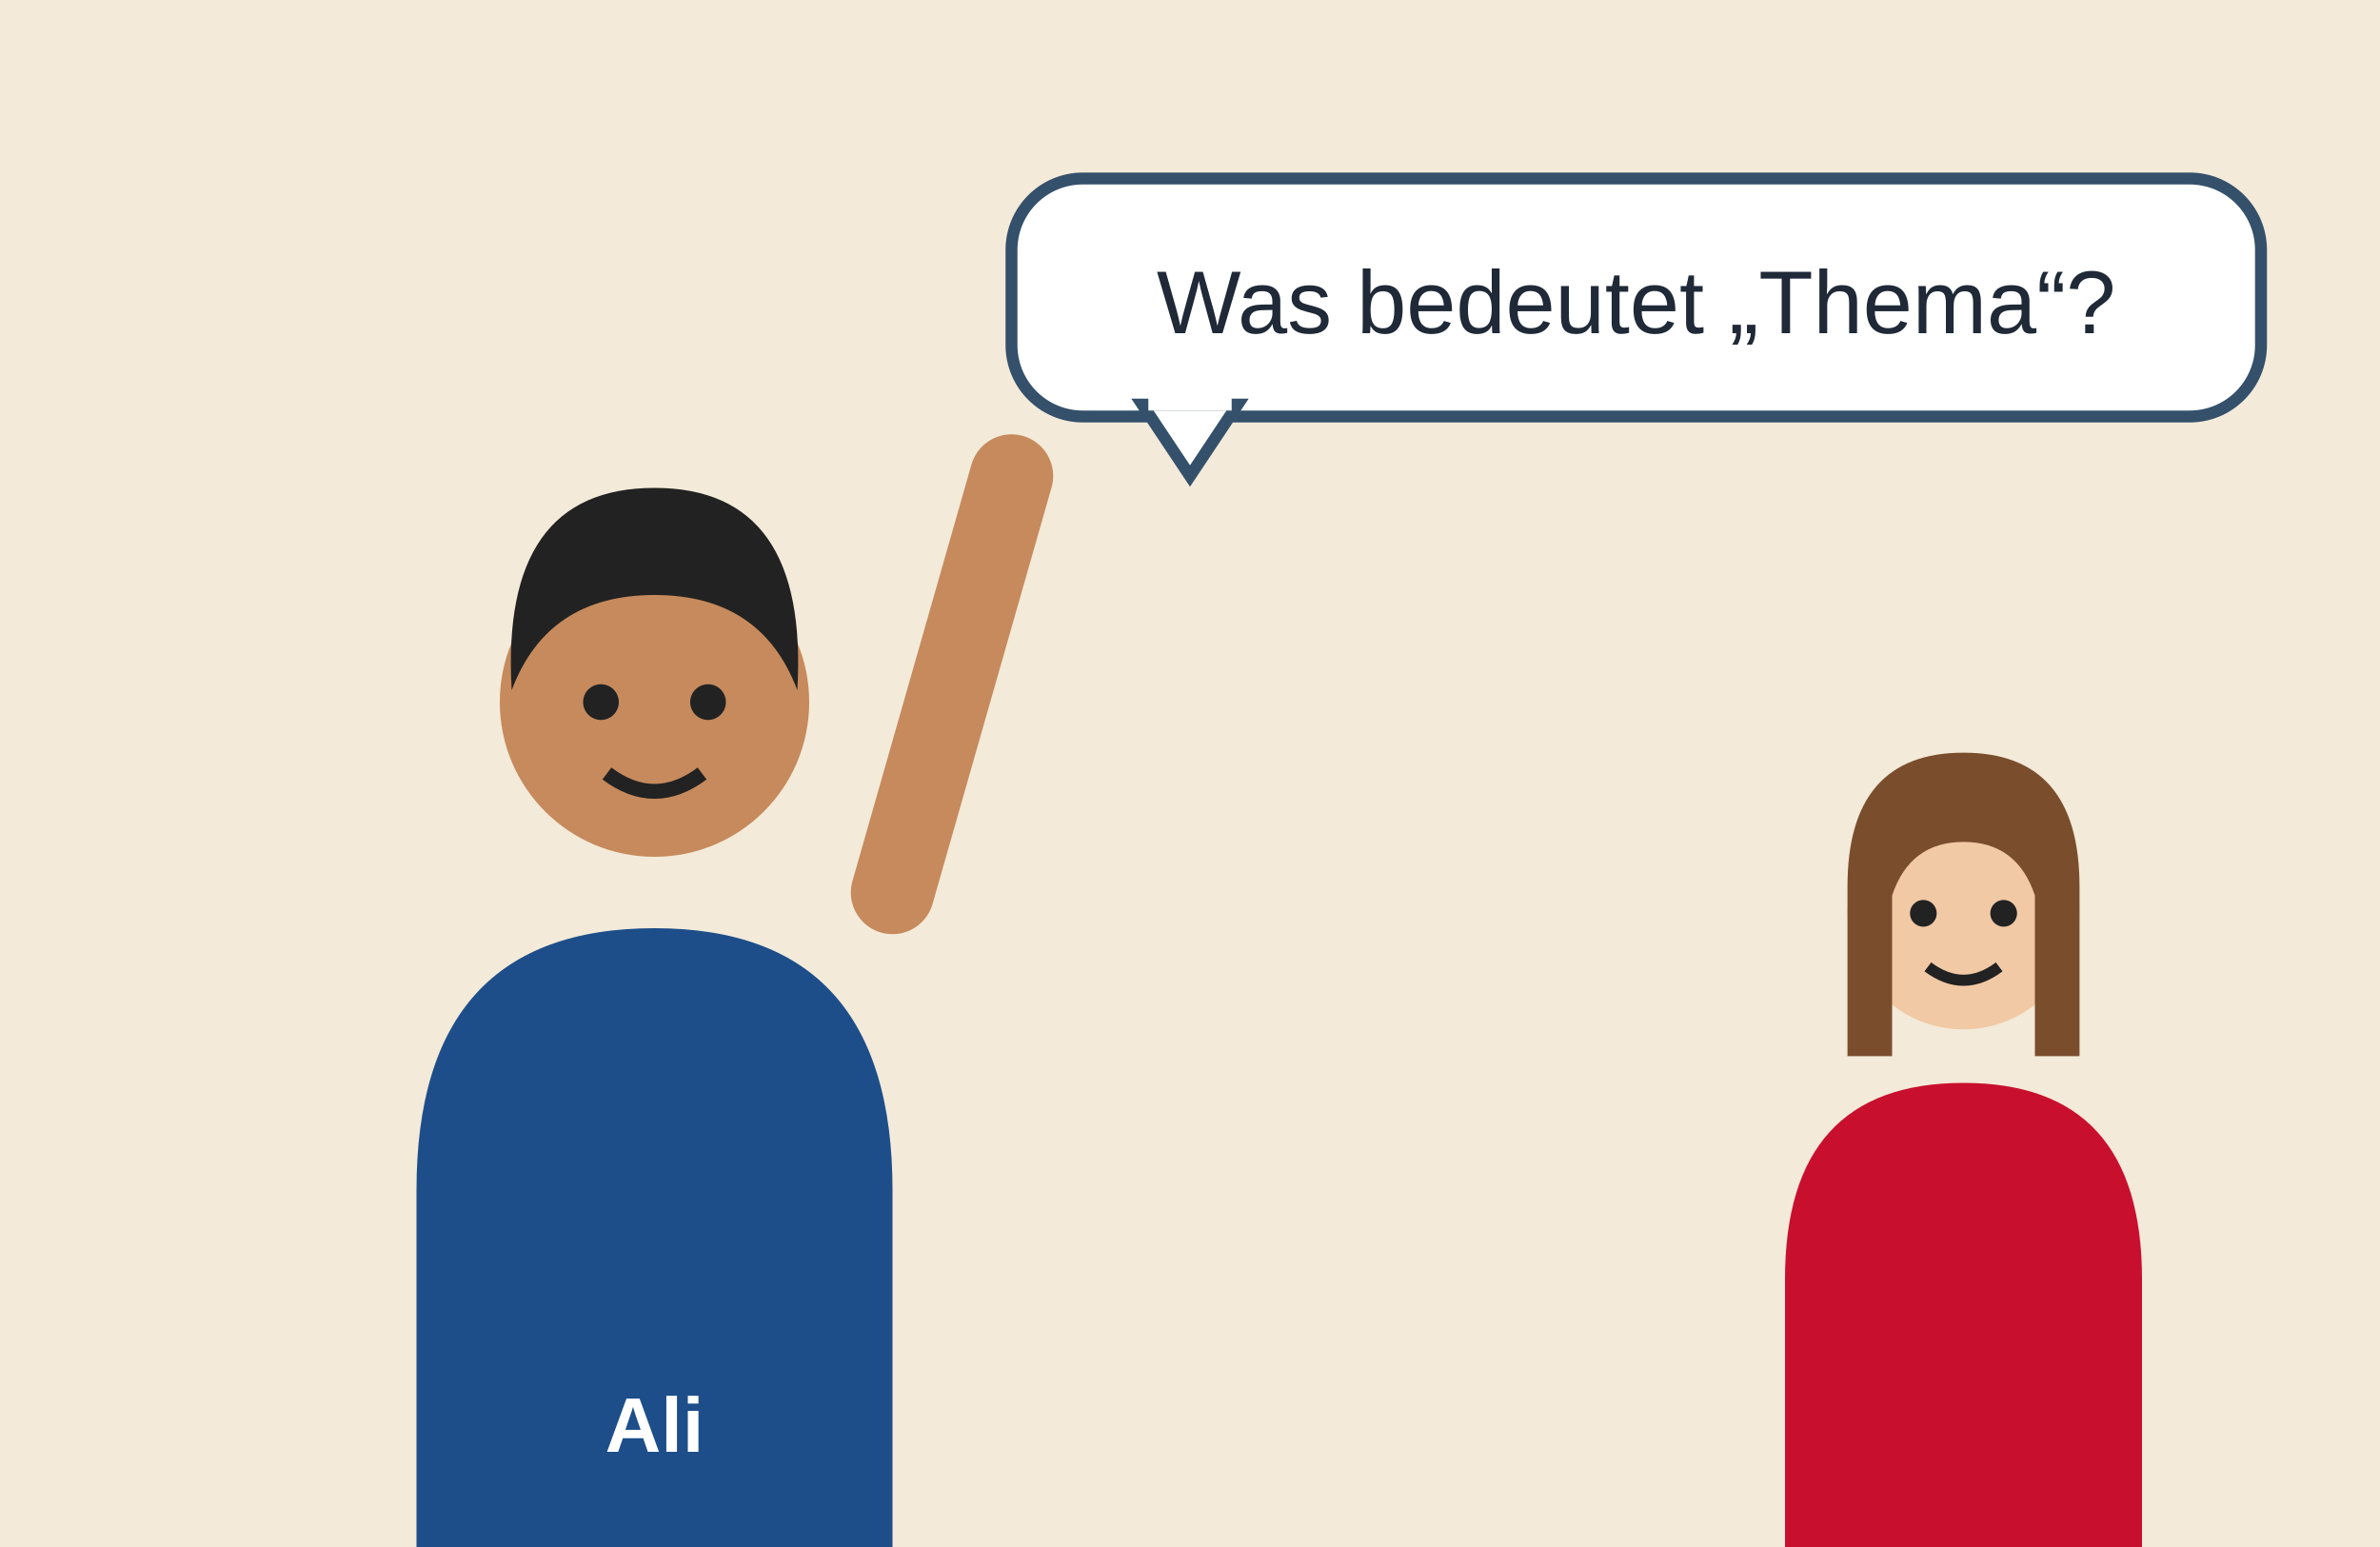
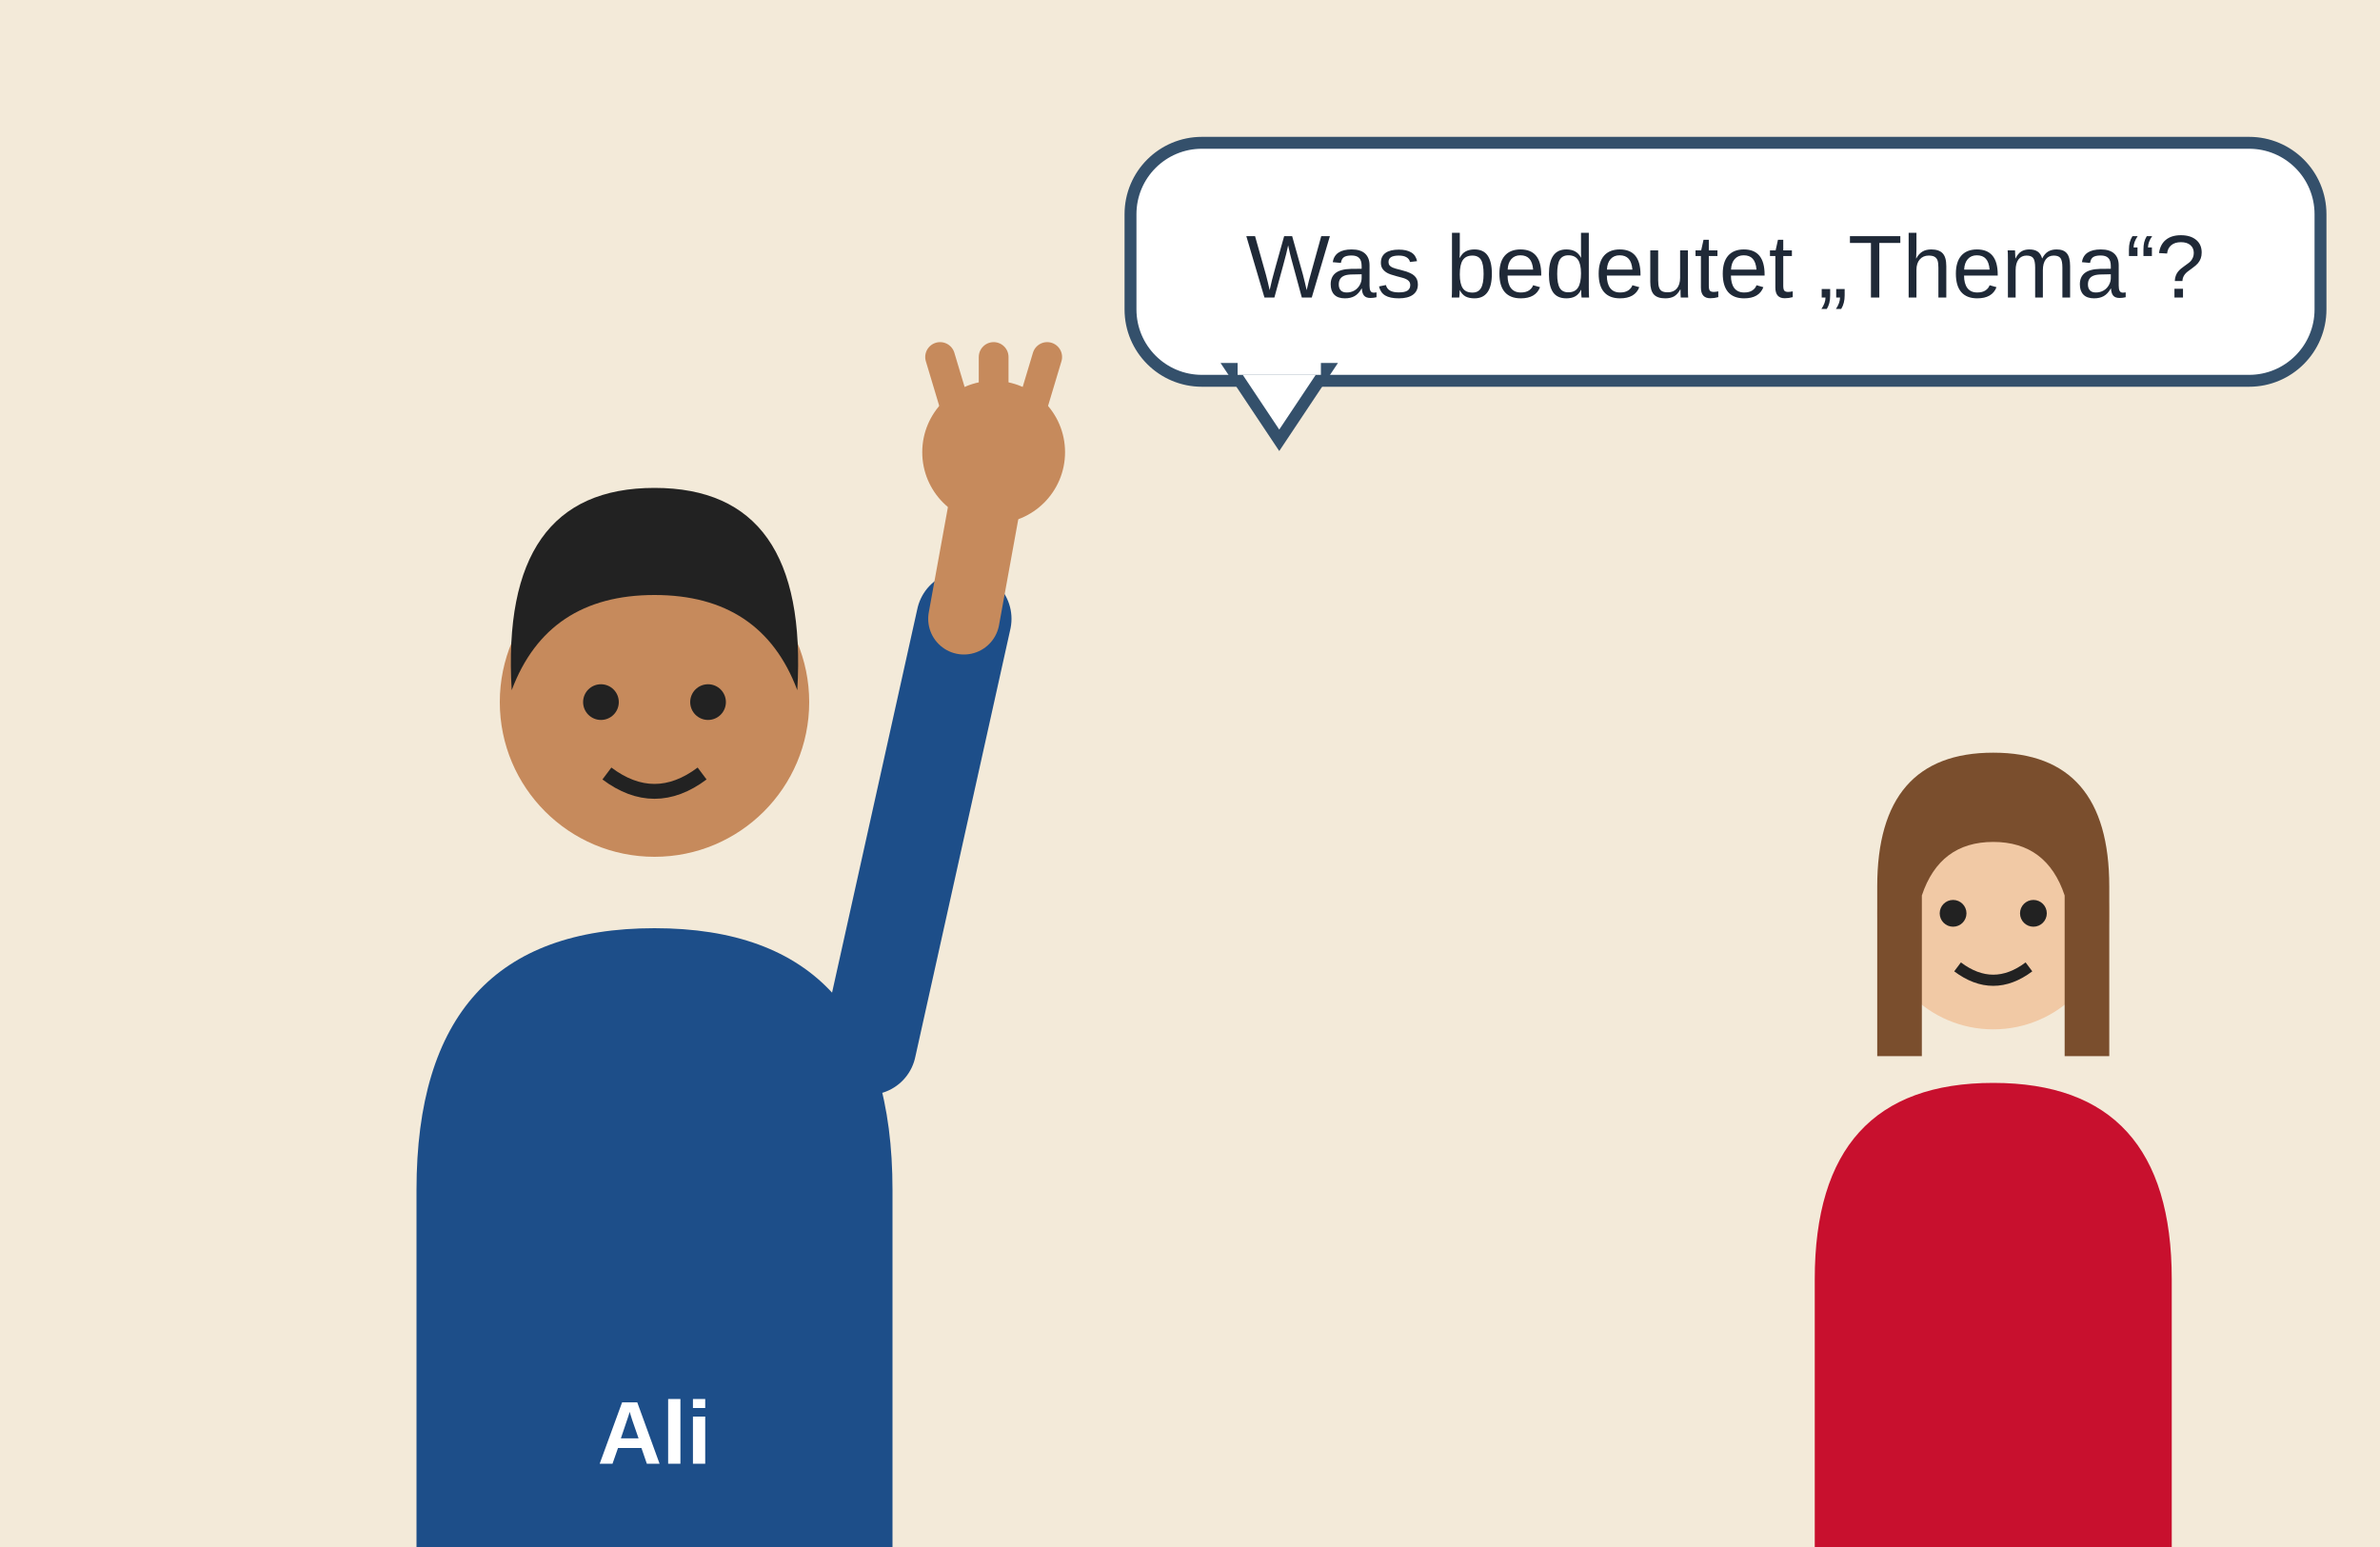
<svg xmlns="http://www.w3.org/2000/svg" viewBox="0 0 400 260" role="img" font-family="Arial, sans-serif">
  <rect width="400" height="260" fill="#f3ead9" />
  <path d="M70 260v-60q0-44 40-44t40 44v60z" fill="#1d4e89" />
  <circle cx="110" cy="118" r="26" fill="#c68a5c" />
  <path d="M86 116q-2-34 24-34t24 34q-6-16-24-16t-24 16z" fill="#222" />
  <circle cx="101" cy="118" r="3" fill="#222" />
  <circle cx="119" cy="118" r="3" fill="#222" />
  <path d="M102 130q8 6 16 0" stroke="#222" stroke-width="2.5" fill="none" />
-   <path d="M150 150l20-70" stroke="#c68a5c" stroke-width="14" stroke-linecap="round" />
-   <text x="110" y="244" font-size="13" fill="#fff" text-anchor="middle" font-weight="bold">Ali</text>
-   <rect x="170" y="30" width="210" height="40" rx="12" fill="#fff" stroke="#34506b" stroke-width="2" />
-   <path d="M192 68l8 12 8-12z" fill="#fff" stroke="#34506b" stroke-width="2" />
-   <rect x="193" y="64" width="14" height="5" fill="#fff" />
-   <text x="275.0" y="56" font-size="15" fill="#1f2937" text-anchor="middle">Was bedeutet „Thema“?</text>
-   <g transform="translate(330 260) scale(0.75) translate(-330 -260)">
-     <path d="M290 260v-60q0-44 40-44t40 44v60z" fill="#c8102e" />
-     <circle cx="330" cy="118" r="26" fill="#f1c9a5" />
-     <path d="M304 150v-38q0-30 26-30t26 30v38h-10v-36q-4-12-16-12t-16 12v36z" fill="#7a4e2d" />
-     <circle cx="321" cy="118" r="3" fill="#222" />
-     <circle cx="339" cy="118" r="3" fill="#222" />
-     <path d="M322 130q8 6 16 0" stroke="#222" stroke-width="2.5" fill="none" />
+   <path d="M146 176l16-72" stroke="#1d4e89" stroke-width="16" stroke-linecap="round" />
+   <path d="M162 104l4-22" stroke="#c68a5c" stroke-width="12" stroke-linecap="round" />
+   <circle cx="167" cy="76" r="12" fill="#c68a5c" />
+   <path d="M161 70l-3 -10" stroke="#c68a5c" stroke-width="5" stroke-linecap="round" />
+   <path d="M167 70l0 -10" stroke="#c68a5c" stroke-width="5" stroke-linecap="round" />
+   <path d="M173 70l3 -10" stroke="#c68a5c" stroke-width="5" stroke-linecap="round" />
+   <text x="110" y="246" font-size="15" fill="#fff" text-anchor="middle" font-weight="bold">Ali</text>
+   <rect x="190" y="24" width="200" height="40" rx="12" fill="#fff" stroke="#34506b" stroke-width="2" />
+   <path d="M207 62l8 12 8-12z" fill="#fff" stroke="#34506b" stroke-width="2" />
+   <rect x="208" y="58" width="14" height="5" fill="#fff" />
+   <text x="290.0" y="50" font-size="15" fill="#1f2937" text-anchor="middle">Was bedeutet „Thema“?</text>
+   <g transform="translate(335 260) scale(0.75) translate(-335 -260)">
+     <path d="M295 260v-60q0-44 40-44t40 44v60z" fill="#c8102e" />
+     <circle cx="335" cy="118" r="26" fill="#f1c9a5" />
+     <path d="M309 150v-38q0-30 26-30t26 30v38h-10v-36q-4-12-16-12t-16 12v36z" fill="#7a4e2d" />
+     <circle cx="326" cy="118" r="3" fill="#222" />
+     <circle cx="344" cy="118" r="3" fill="#222" />
+     <path d="M327 130q8 6 16 0" stroke="#222" stroke-width="2.5" fill="none" />
  </g>
</svg>
